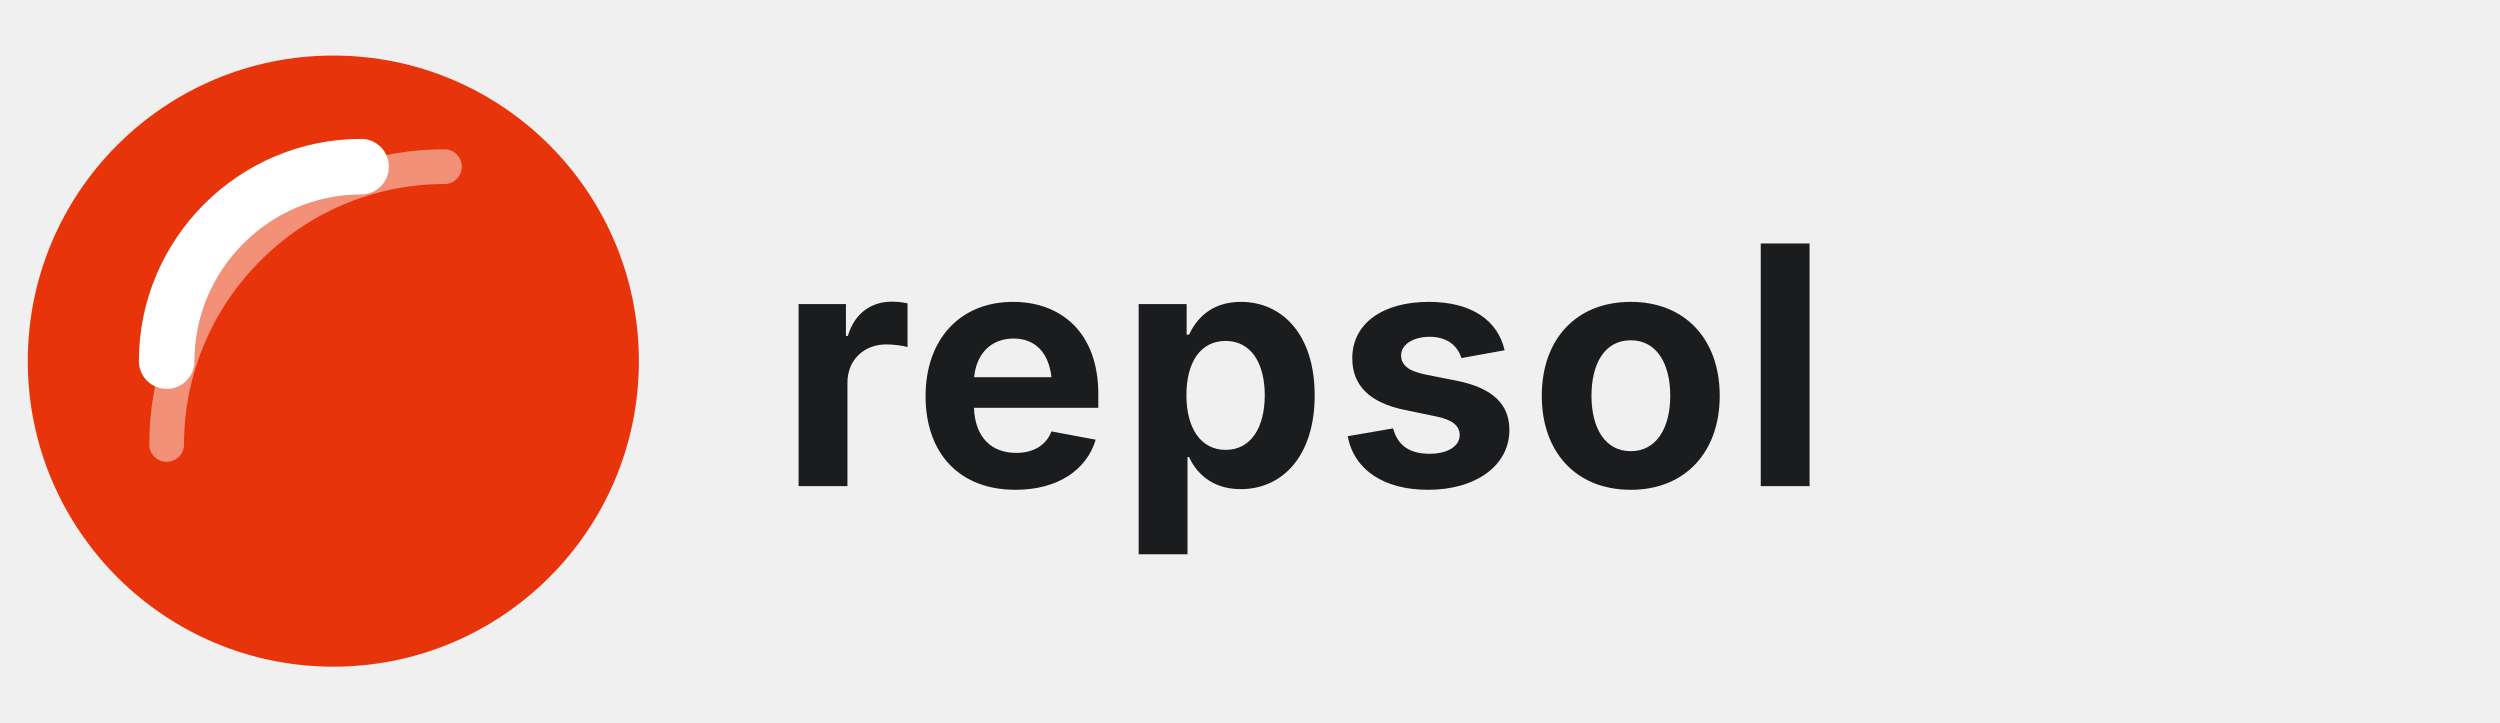
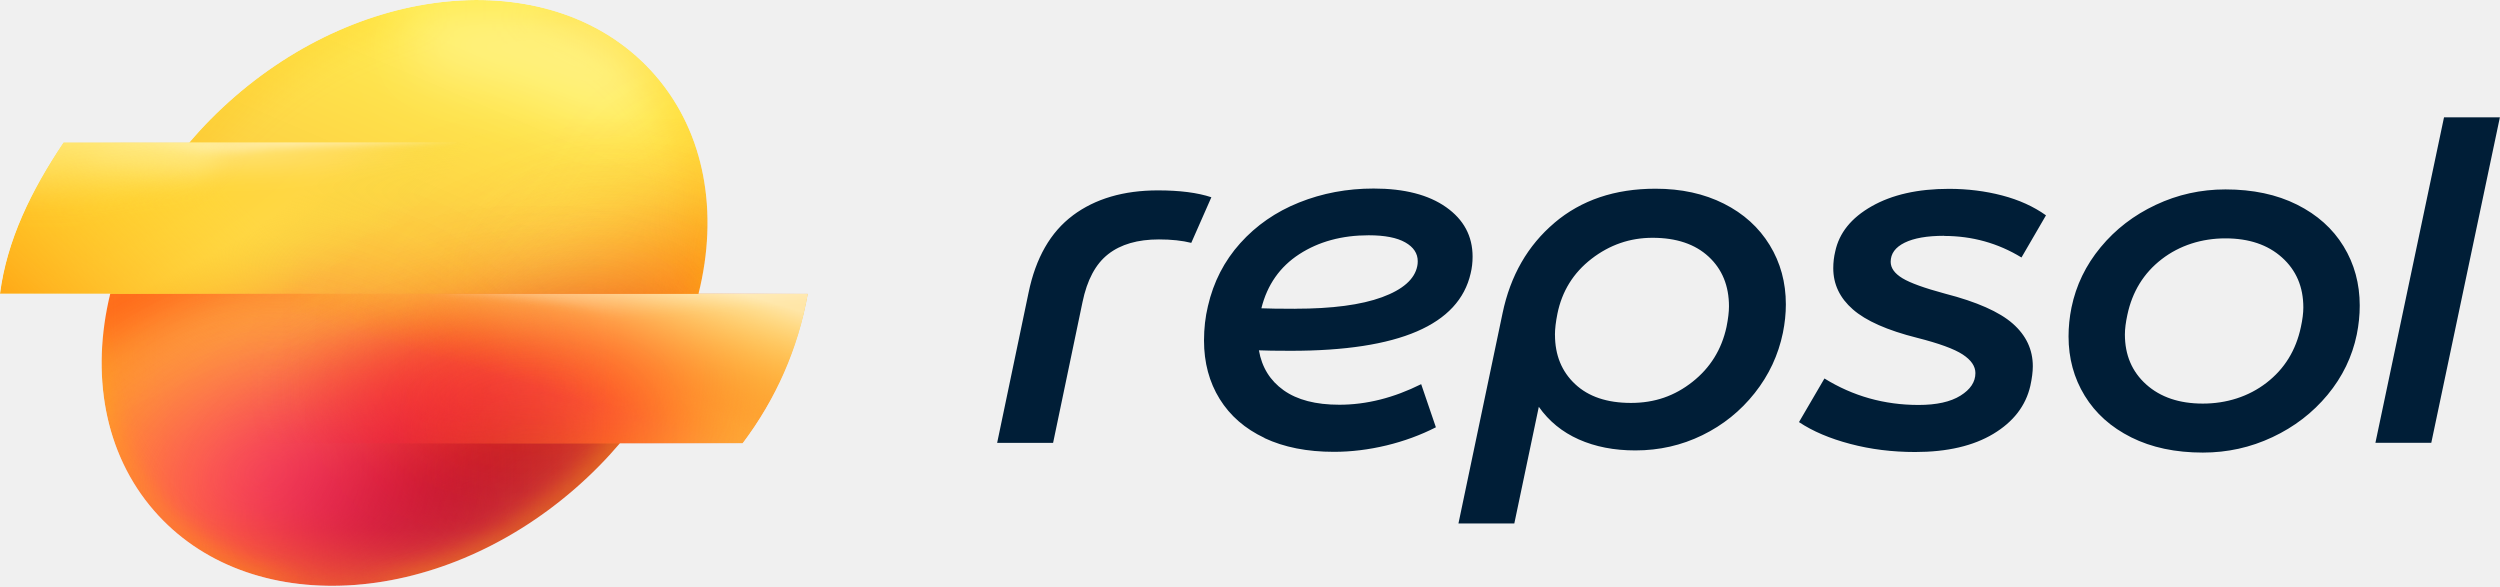
- <svg xmlns="http://www.w3.org/2000/svg" viewBox="0 0 180 52" width="180" height="52">
-   <circle cx="24" cy="26" r="22" fill="#E8340A" />
-   <path d="M12,26 C12,18.3 18.3,12 26,12" fill="none" stroke="white" stroke-width="4" stroke-linecap="round" />
-   <path d="M12,32 C12,21 21,12 32,12" fill="none" stroke="rgba(255,255,255,0.45)" stroke-width="2.5" stroke-linecap="round" />
-   <text x="56" y="35" font-size="24" font-family="Inter,-apple-system,BlinkMacSystemFont,sans-serif" font-weight="700" fill="#1a1c1e" letter-spacing="0.5">repsol</text>
+ <svg xmlns="http://www.w3.org/2000/svg" width="7662" height="1796" viewBox="0 0 7662 1796" fill="none">
+   <path d="M3288.18 660.055C3356.78 609.012 3443.61 583.491 3548.8 583.491C3615.91 583.491 3670.46 590.512 3712.59 604.556L3651.02 744.315C3622.93 737.294 3589.98 733.783 3551.9 733.783C3486.82 733.783 3434.97 748.771 3396.48 778.884C3357.86 808.861 3331.67 858.013 3317.62 926.07L3227.55 1357.23H3056.06L3152.21 897.578C3174.22 790.497 3219.59 711.367 3288.18 660.19M3875.58 1342.24C3816.03 1314.16 3770.12 1274.46 3738.12 1222.87C3706.11 1171.29 3690.04 1111.47 3690.04 1043.41C3690.04 1006.42 3694.09 971.306 3702.06 938.223C3719.08 864.09 3752.16 799.814 3801.18 745.261C3850.19 690.707 3910.28 649.117 3981.45 620.625C4052.47 592.133 4128.63 577.819 4209.79 577.819C4303.91 577.819 4378.04 596.859 4432.05 634.938C4486.07 673.018 4513.21 723.52 4513.21 786.716C4513.21 804.675 4511.18 821.825 4507.27 837.758C4471.21 996.018 4287.43 1075.15 3955.92 1075.15C3909.88 1075.15 3877.34 1074.61 3858.3 1073.66C3867.34 1125.78 3892.59 1166.56 3934.18 1196.14C3975.77 1225.71 4032.62 1240.43 4104.73 1240.43C4187.78 1240.43 4271.5 1219.36 4355.62 1177.37L4400.72 1309.56C4353.6 1333.6 4303.1 1352.1 4248.95 1365.2C4194.93 1378.16 4141.33 1384.78 4088.26 1384.78C4006.16 1384.78 3935.26 1370.73 3875.71 1342.78M3969.56 946.19C4082.72 946.19 4171.3 934.442 4235.44 910.947C4299.58 887.451 4335.64 855.583 4343.61 815.613C4344.55 811.562 4345.09 806.566 4345.09 800.624C4345.09 776.588 4332.26 757.279 4306.74 742.83C4281.22 728.381 4243.95 721.09 4194.8 721.09C4112.7 721.09 4041.81 740.399 3982.26 778.884C3922.71 817.503 3883.82 872.732 3865.86 944.84C3886.92 945.785 3921.49 946.325 3969.56 946.325M4764.23 682.74C4846.33 613.198 4949.5 578.359 5073.73 578.359C5152.86 578.359 5222.67 593.618 5283.3 624.136C5343.93 654.653 5390.65 697.054 5423.74 751.067C5456.82 805.08 5473.29 865.71 5473.29 932.822C5473.29 960.909 5470.32 989.941 5464.25 1019.92C5450.2 1087.98 5421.44 1149.69 5377.83 1204.64C5334.21 1259.74 5280.74 1302.81 5217.14 1333.87C5153.53 1364.93 5085.21 1380.46 5012.16 1380.46C4947.07 1380.46 4889.27 1369.25 4838.64 1346.7C4788 1324.15 4747.22 1290.93 4716.16 1246.77L4641.08 1604.34H4469.86L4605.03 959.964C4629.07 844.78 4682.13 752.417 4764.23 682.875M4765.72 1026.13C4765.72 1088.25 4786.24 1138.61 4827.29 1177.1C4868.34 1215.72 4925.46 1234.89 4998.52 1234.89C5071.57 1234.89 5132.47 1213.42 5187.02 1170.35C5241.58 1127.27 5276.42 1071.23 5291.4 1002.09C5296.4 977.113 5298.97 956.048 5298.97 939.033C5298.97 875.973 5278.17 825.065 5236.58 786.581C5194.99 748.096 5137.74 728.787 5064.55 728.787C4995.41 728.787 4933.16 750.392 4877.53 793.332C4821.89 836.408 4787.19 892.447 4773.15 961.584C4768.15 986.565 4765.58 1008.17 4765.58 1026.13M5958.33 722.71C5906.21 722.71 5865.97 729.732 5837.34 743.775C5808.85 757.819 5794.54 777.399 5794.54 802.38C5794.54 821.419 5806.56 838.164 5830.59 852.747C5854.63 867.331 5898.24 882.995 5961.3 900.009C6058.39 924.99 6127.53 955.643 6168.58 991.696C6209.63 1027.75 6230.16 1071.37 6230.16 1122.41C6230.16 1139.42 6227.59 1159.41 6222.59 1182.5C6208.55 1243.53 6170.74 1292.69 6109.17 1329.68C6047.59 1366.68 5967.65 1385.32 5869.62 1385.32C5799.53 1385.32 5733.1 1377.08 5670.58 1360.47C5607.92 1344 5555.66 1321.72 5513.53 1293.63L5591.58 1159.95C5678.68 1213.96 5774.82 1241.1 5880.01 1241.1C5935.11 1241.1 5977.91 1231.65 6008.43 1212.61C6038.95 1193.57 6054.21 1170.62 6054.21 1143.47C6054.21 1122.41 6041.24 1103.37 6015.18 1086.35C5989.12 1069.34 5942.53 1052.33 5875.42 1035.31C5784.28 1012.36 5718.65 983.324 5678.68 948.216C5638.57 913.242 5618.59 871.112 5618.59 822.095C5618.59 804.135 5620.62 787.121 5624.53 771.052C5636.55 713.933 5673.82 667.616 5736.47 632.103C5798.99 596.589 5877.85 578.765 5973.05 578.765C6030.17 578.765 6084.45 585.516 6136.04 599.02C6187.62 612.523 6232.45 632.778 6270.53 659.92L6195.45 789.146C6123.34 745.126 6044.21 723.115 5958.06 723.115M6531.96 1340.49C6469.84 1309.43 6422.31 1266.89 6389.22 1212.75C6356.14 1158.73 6339.67 1098.1 6339.67 1030.99C6339.67 1001.96 6342.64 972.387 6348.71 942.409C6362.76 874.352 6392.47 812.777 6438.11 757.684C6483.61 702.59 6540.06 659.244 6607.17 627.782C6674.28 596.184 6745.31 580.52 6820.52 580.52C6904.65 580.52 6977.7 596.049 7039.82 627.106C7101.93 658.164 7149.46 700.7 7182.55 754.848C7215.63 808.861 7232.1 869.491 7232.1 936.603C7232.1 965.635 7229.13 995.207 7223.06 1025.18C7209.01 1093.24 7179.17 1154.95 7133.66 1209.91C7088.02 1265 7031.71 1308.35 6964.6 1339.81C6897.49 1371.41 6826.46 1387.07 6751.25 1387.07C6667.12 1387.07 6594.07 1371.55 6531.96 1340.49ZM6512.38 1025.05C6512.38 1088.11 6534.12 1139.15 6577.73 1178.31C6621.35 1217.34 6679.14 1236.92 6751.25 1236.92C6823.36 1236.92 6891.41 1215.72 6946.51 1173.05C7001.6 1130.51 7036.57 1073.66 7051.7 1002.5C7056.69 979.543 7059.26 959.423 7059.26 942.409C7059.26 879.349 7037.52 828.306 6993.9 789.146C6950.29 749.987 6892.49 730.542 6820.39 730.542C6748.28 730.542 6680.22 751.877 6625.13 794.413C6570.03 836.948 6535.06 893.797 6519.94 964.96C6514.94 988.051 6512.38 1008.04 6512.38 1025.05ZM7490.42 359.605H7661.64L7451.4 1357.1H7280.17L7490.42 359.605Z" fill="#001E37" />
+   <mask id="mask0_22_3972" style="mask-type:alpha" maskUnits="userSpaceOnUse" x="0" y="0" width="2476" height="1796">
+     <path fill-rule="evenodd" clip-rule="evenodd" d="M1761.82 1498.05C1812.25 1454.21 1858.25 1407.56 1899.66 1358.82H2275.97C2378.59 1222.49 2445.81 1069.92 2475.91 900.307H2140.8C2202.36 653.819 2162.36 408.12 2007.78 230.313C1719.56 -101.227 1142.15 -71.174 718.084 297.438C667.712 341.223 621.77 387.816 580.399 436.487H194.608C95.568 583.948 21.029 736.541 0 900.331H337.825C278.106 1145.09 318.62 1388.61 472.117 1565.18C760.336 1896.72 1337.75 1866.66 1761.82 1498.05Z" fill="#FF4E4E" />
+   </mask>
+   <g mask="url(#mask0_22_3972)">
+     <path d="M1761.82 1498.05C2185.88 1129.44 2296 561.85 2007.78 230.31C1719.57 -101.23 1142.15 -71.177 718.085 297.435C294.022 666.048 183.899 1233.63 472.118 1565.17C760.337 1896.71 1337.75 1866.66 1761.82 1498.05Z" fill="url(#paint0_linear_22_3972)" />
+     <g filter="url(#filter0_f_22_3972)">
+       <path d="M2178.69 789.544C2194.28 911.301 2031.84 972.383 1844.1 996.425C1656.36 1020.47 1514.4 998.364 1498.81 876.607C1483.22 754.85 1603.44 587.604 1791.19 563.562C1978.93 539.52 2163.1 667.787 2178.69 789.544Z" fill="url(#paint1_linear_22_3972)" fill-opacity="0.2" />
+     </g>
+     <g filter="url(#filter1_f_22_3972)">
+       <path d="M1784.68 1471.6C2208.74 1102.98 2292.51 546.153 2004.29 214.612C1716.07 -116.928 1165.01 -97.63 740.948 270.982C316.886 639.595 206.763 1207.18 494.981 1538.72C783.2 1870.26 1360.62 1840.21 1784.68 1471.6Z" stroke="#FFB800" stroke-width="25.126" />
+     </g>
+     <g filter="url(#filter2_f_22_3972)">
+       <path d="M1403.15 1788.24C1809.07 1671.09 2439.38 991.932 2379.97 786.078C2329.88 678.109 2288.15 518.365 2193.62 566.748C2147.36 590.423 2102.16 755.569 2008.82 825.247C1879.43 906.484 1736.66 1201.55 1503.42 1268.86C1097.5 1386.01 823.601 1413.55 883.01 1619.41C942.419 1825.26 997.227 1905.38 1403.15 1788.24Z" fill="url(#paint2_linear_22_3972)" />
+     </g>
+     <mask id="mask1_22_3972" style="mask-type:alpha" maskUnits="userSpaceOnUse" x="102" y="900" width="1311" height="558">
+       <rect x="102.766" y="900.293" width="1309.31" height="557.041" fill="#D9D9D9" />
+     </mask>
+     <g mask="url(#mask1_22_3972)">
+       <g filter="url(#filter3_f_22_3972)">
+         <path d="M282.206 799.051C512.795 692.569 1028.8 714.257 1043.27 797.227C1040.16 881.379 806.716 818.079 472.694 989.362C201.731 1128.31 78.909 1165.04 55.691 1031.87C41.225 948.901 51.617 905.533 282.206 799.051Z" fill="#FF6512" />
+       </g>
+     </g>
+     <g filter="url(#filter4_f_22_3972)">
+       <path d="M1725.69 1568.63C2020.17 1354.81 2065.84 1116.67 1827.69 1036.73C1589.55 956.802 1157.76 1065.34 863.283 1279.17C568.802 1493 523.134 1731.14 761.281 1811.07C999.428 1891 1431.21 1782.46 1725.69 1568.63Z" fill="url(#paint3_linear_22_3972)" />
+     </g>
+     <g filter="url(#filter5_f_22_3972)">
+       <path d="M796.078 2020.62C1102.68 1903.47 1300.74 1612.48 1238.46 1370.66C1176.17 1128.85 877.127 1027.79 570.521 1144.94C263.915 1262.09 65.854 1553.08 128.14 1794.9C190.426 2036.71 489.472 2137.77 796.078 2020.62Z" fill="url(#paint4_linear_22_3972)" fill-opacity="0.9" />
+     </g>
+     <g filter="url(#filter6_f_22_3972)">
+       <path d="M1616.95 941.359C1843.59 851.974 2307.33 849.215 2306.58 911.633C2281.45 1005.79 2088.84 936.265 1757.69 1078.67C1489.06 1194.19 1371.68 1226.64 1372.89 1126.46C1373.65 1064.04 1390.31 1030.74 1616.95 941.359Z" fill="#FD5710" />
+     </g>
+     <g filter="url(#filter7_f_22_3972)">
+       <path d="M1830.48 1438.32C2225.15 1003.82 2391.48 454.979 2096.3 115.436C1801.12 -224.106 1069.07 -224.023 611.564 173.658C154.06 571.339 173.422 1218.93 468.597 1558.47C763.773 1898.01 1287.2 1940.01 1830.48 1438.32Z" stroke="#FFB905" stroke-opacity="0.7" stroke-width="25.126" />
+     </g>
+     <g filter="url(#filter8_f_22_3972)">
+       <path d="M1974.84 351.9C1839.36 436.326 1795.74 357.45 1596.13 295.058C1396.52 232.665 1207.7 267.638 1251.99 125.957C1296.27 -15.723 1493.99 -79.998 1693.6 -17.606C1976.16 44.821 2062.54 210.835 1974.84 351.9Z" fill="white" fill-opacity="0.25" />
+     </g>
+     <mask id="mask2_22_3972" style="mask-type:alpha" maskUnits="userSpaceOnUse" x="276" y="900" width="2340" height="1085">
+       <rect x="276.385" y="900.309" width="2338.97" height="1084.18" fill="#D9D9D9" />
+     </mask>
+     <g mask="url(#mask2_22_3972)">
+       <path d="M888.955 900.312H2475.91C2445.81 1069.93 2378.59 1222.49 2275.97 1358.82H888.955V900.312Z" fill="url(#paint5_linear_22_3972)" />
+       <path d="M888.955 900.312H2475.91C2445.81 1069.93 2378.59 1222.5 2275.97 1358.83H888.955V900.312Z" fill="url(#paint6_linear_22_3972)" />
+       <mask id="mask3_22_3972" style="mask-type:alpha" maskUnits="userSpaceOnUse" x="394" y="897" width="2082" height="462">
+         <rect x="394.477" y="897.797" width="2081.43" height="461.023" fill="#D9D9D9" />
+       </mask>
+       <g mask="url(#mask3_22_3972)">
+         <g filter="url(#filter9_f_22_3972)">
+           <ellipse cx="1627.22" cy="1356.65" rx="235.795" ry="88.716" fill="#B70B00" fill-opacity="0.6" />
+         </g>
+         <g filter="url(#filter10_f_22_3972)">
+           <path d="M2131.18 1250.86C2158.25 1110.51 2188.29 938.746 1896.07 938.746C1603.86 938.746 1358.28 986.663 1141.1 1070.1C923.915 1153.54 983.131 1192.87 1027.82 1250.86C1077.5 1315.34 1187.53 1403.48 1302.53 1424.27C1355.94 1433.93 1637.91 1392.89 1688.52 1400.77C1953.63 1442.05 2104.12 1391.21 2131.18 1250.86Z" fill="url(#paint7_linear_22_3972)" fill-opacity="0.6" />
+         </g>
+       </g>
+       <path d="M888.955 900.309H2475.91C2445.81 1069.93 2378.59 1222.49 2275.97 1358.82H888.955V900.309Z" fill="url(#paint8_linear_22_3972)" />
+       <mask id="mask4_22_3972" style="mask-type:alpha" maskUnits="userSpaceOnUse" x="1144" y="900" width="1332" height="459">
+         <path d="M1144.99 900.309H2475.91C2445.81 1069.93 2378.59 1222.49 2275.96 1358.82H1144.99V900.309Z" fill="url(#paint9_linear_22_3972)" />
+       </mask>
+       <g mask="url(#mask4_22_3972)">
+         <g filter="url(#filter11_f_22_3972)">
+           <path d="M1881.3 972.544C1769.36 916.639 1401.92 903.094 1345.36 887.116L1573.67 841.877C1813.88 837.987 2022.31 824.305 2045.45 820.644C2074.38 816.066 2498.8 811.251 2551.74 841.877C2594.09 866.377 2595.85 1109.25 2551.74 1130.07C2381.81 1090.38 2413.15 1113.9 2237.59 1057.97C2158.31 1032.72 2029.22 1046.42 1881.3 972.544Z" fill="url(#paint10_linear_22_3972)" />
+         </g>
+       </g>
+     </g>
+     <path d="M1716.35 436.484H194.608C95.568 583.946 21.029 736.538 0 900.328H1368.27L1716.35 436.484Z" fill="url(#paint11_radial_22_3972)" />
+     <mask id="mask5_22_3972" style="mask-type:alpha" maskUnits="userSpaceOnUse" x="0" y="436" width="1717" height="465">
+       <path d="M1716.35 436.484H194.608C95.568 583.946 21.029 736.538 0 900.328H1368.27L1716.35 436.484Z" fill="white" />
+     </mask>
+     <g mask="url(#mask5_22_3972)">
+       <rect x="-50.754" y="399.297" width="1324.39" height="525.634" fill="url(#paint12_linear_22_3972)" />
+       <g filter="url(#filter12_f_22_3972)">
+         <path d="M247.595 489.066C261.392 449.045 299.239 422.333 341.569 422.741L1705.19 435.872C1734.97 436.159 1751.37 470.6 1732.81 493.898V493.898C1729.58 497.957 1725.51 501.263 1720.87 503.588L1637.57 545.348C1623.73 552.288 1608.62 556.349 1593.21 557.874C1500.79 567.016 1487.83 583.682 1448.63 591.671C1439.2 593.593 1429.79 595.758 1420.81 599.224L1318.71 638.641C1312 641.234 1305.06 643.21 1297.98 644.545L1187.52 665.384C1180.27 666.751 1172.91 667.44 1165.53 667.44H1056.73H908.174H746.305L437.155 642.539L319.939 617.337C262.234 604.931 228.358 544.866 247.595 489.066V489.066Z" fill="url(#paint13_radial_22_3972)" fill-opacity="0.5" />
+       </g>
+       <g filter="url(#filter13_f_22_3972)">
+         <path d="M-105.715 425.028C-99.341 364.69 -48.452 318.895 12.222 318.895H555.419C614.23 318.895 664.157 361.994 672.743 420.175L673.517 425.419C683.323 491.868 636.038 553.191 569.279 560.603L537.569 564.123L423.748 585.48L316.231 618.33C307.618 620.961 298.734 622.603 289.749 623.224L176.193 631.066C169.965 631.496 163.712 631.434 157.494 630.879L4.769 617.268C-22.6 614.829 -48.273 602.962 -67.864 583.694L-76.549 575.152C-102.321 549.804 -115.125 514.087 -111.327 478.139L-105.715 425.028Z" fill="url(#paint14_linear_22_3972)" />
+       </g>
+       <g filter="url(#filter14_f_22_3972)">
+         <path d="M230.959 364.821C240.78 346.381 260.186 335.082 281.071 335.644L1441.76 366.87C1455.02 367.226 1460.19 384.259 1449.36 391.923V391.923C1448.49 392.54 1447.55 393.054 1446.56 393.455L1391.91 415.53C1382.17 419.465 1371.9 422.088 1361.47 423.349C1308.21 429.784 1305.78 430.571 1270.57 433.071L1176.73 438.049L1083.43 443.051L944.954 447.936L834.225 453.054L726.987 463.908H615.397L474.25 453.054H356.41L274.583 445.588C235.346 442.008 212.439 399.597 230.959 364.821V364.821Z" fill="url(#paint15_linear_22_3972)" fill-opacity="0.5" />
+       </g>
+     </g>
+   </g>
+   <defs>
+     <filter id="filter0_f_22_3972" x="1321.57" y="384.751" width="1034.03" height="796.169" filterUnits="userSpaceOnUse" color-interpolation-filters="sRGB">
+       <feFlood flood-opacity="0" result="BackgroundImageFix" />
+       <feBlend mode="normal" in="SourceGraphic" in2="BackgroundImageFix" result="shape" />
+       <feGaussianBlur stdDeviation="87.941" result="effect1_foregroundBlur_22_3972" />
+     </filter>
+     <filter id="filter1_f_22_3972" x="196.06" y="-158.735" width="2115.86" height="2065.93" filterUnits="userSpaceOnUse" color-interpolation-filters="sRGB">
+       <feFlood flood-opacity="0" result="BackgroundImageFix" />
+       <feBlend mode="normal" in="SourceGraphic" in2="BackgroundImageFix" result="shape" />
+       <feGaussianBlur stdDeviation="62.815" result="effect1_foregroundBlur_22_3972" />
+     </filter>
+     <filter id="filter2_f_22_3972" x="498.031" y="180.963" width="2262.75" height="2038.38" filterUnits="userSpaceOnUse" color-interpolation-filters="sRGB">
+       <feFlood flood-opacity="0" result="BackgroundImageFix" />
+       <feBlend mode="normal" in="SourceGraphic" in2="BackgroundImageFix" result="shape" />
+       <feGaussianBlur stdDeviation="188.444" result="effect1_foregroundBlur_22_3972" />
+     </filter>
+     <filter id="filter3_f_22_3972" x="-124.456" y="551.017" width="1343.61" height="739.661" filterUnits="userSpaceOnUse" color-interpolation-filters="sRGB">
+       <feFlood flood-opacity="0" result="BackgroundImageFix" />
+       <feBlend mode="normal" in="SourceGraphic" in2="BackgroundImageFix" result="shape" />
+       <feGaussianBlur stdDeviation="87.941" result="effect1_foregroundBlur_22_3972" />
+     </filter>
+     <filter id="filter4_f_22_3972" x="231.832" y="633.568" width="2125.31" height="1580.67" filterUnits="userSpaceOnUse" color-interpolation-filters="sRGB">
+       <feFlood flood-opacity="0" result="BackgroundImageFix" />
+       <feBlend mode="normal" in="SourceGraphic" in2="BackgroundImageFix" result="shape" />
+       <feGaussianBlur stdDeviation="188.444" result="effect1_foregroundBlur_22_3972" />
+     </filter>
+     <filter id="filter5_f_22_3972" x="-385.829" y="593.63" width="2138.25" height="1978.3" filterUnits="userSpaceOnUse" color-interpolation-filters="sRGB">
+       <feFlood flood-opacity="0" result="BackgroundImageFix" />
+       <feBlend mode="normal" in="SourceGraphic" in2="BackgroundImageFix" result="shape" />
+       <feGaussianBlur stdDeviation="251.259" result="effect1_foregroundBlur_22_3972" />
+     </filter>
+     <filter id="filter6_f_22_3972" x="870.367" y="366.396" width="1938.73" height="1322.33" filterUnits="userSpaceOnUse" color-interpolation-filters="sRGB">
+       <feFlood flood-opacity="0" result="BackgroundImageFix" />
+       <feBlend mode="normal" in="SourceGraphic" in2="BackgroundImageFix" result="shape" />
+       <feGaussianBlur stdDeviation="251.259" result="effect1_foregroundBlur_22_3972" />
+     </filter>
+     <filter id="filter7_f_22_3972" x="167.97" y="-220.284" width="2166.59" height="2122.77" filterUnits="userSpaceOnUse" color-interpolation-filters="sRGB">
+       <feFlood flood-opacity="0" result="BackgroundImageFix" />
+       <feBlend mode="normal" in="SourceGraphic" in2="BackgroundImageFix" result="shape" />
+       <feGaussianBlur stdDeviation="37.689" result="effect1_foregroundBlur_22_3972" />
+     </filter>
+     <filter id="filter8_f_22_3972" x="1069.59" y="-217.331" width="1113.93" height="781.907" filterUnits="userSpaceOnUse" color-interpolation-filters="sRGB">
+       <feFlood flood-opacity="0" result="BackgroundImageFix" />
+       <feBlend mode="normal" in="SourceGraphic" in2="BackgroundImageFix" result="shape" />
+       <feGaussianBlur stdDeviation="87.941" result="effect1_foregroundBlur_22_3972" />
+     </filter>
+     <filter id="filter9_f_22_3972" x="1140.16" y="1016.67" width="974.108" height="679.948" filterUnits="userSpaceOnUse" color-interpolation-filters="sRGB">
+       <feFlood flood-opacity="0" result="BackgroundImageFix" />
+       <feBlend mode="normal" in="SourceGraphic" in2="BackgroundImageFix" result="shape" />
+       <feGaussianBlur stdDeviation="125.63" result="effect1_foregroundBlur_22_3972" />
+     </filter>
+     <filter id="filter10_f_22_3972" x="733.907" y="687.487" width="1664.92" height="989.526" filterUnits="userSpaceOnUse" color-interpolation-filters="sRGB">
+       <feFlood flood-opacity="0" result="BackgroundImageFix" />
+       <feBlend mode="normal" in="SourceGraphic" in2="BackgroundImageFix" result="shape" />
+       <feGaussianBlur stdDeviation="125.63" result="effect1_foregroundBlur_22_3972" />
+     </filter>
+     <filter id="filter11_f_22_3972" x="1320.24" y="792.144" width="1289.05" height="363.049" filterUnits="userSpaceOnUse" color-interpolation-filters="sRGB">
+       <feFlood flood-opacity="0" result="BackgroundImageFix" />
+       <feBlend mode="normal" in="SourceGraphic" in2="BackgroundImageFix" result="shape" />
+       <feGaussianBlur stdDeviation="12.563" result="effect1_foregroundBlur_22_3972" />
+     </filter>
+     <filter id="filter12_f_22_3972" x="166.804" y="347.361" width="1649.24" height="395.459" filterUnits="userSpaceOnUse" color-interpolation-filters="sRGB">
+       <feFlood flood-opacity="0" result="BackgroundImageFix" />
+       <feBlend mode="normal" in="SourceGraphic" in2="BackgroundImageFix" result="shape" />
+       <feGaussianBlur stdDeviation="37.689" result="effect1_foregroundBlur_22_3972" />
+     </filter>
+     <filter id="filter13_f_22_3972" x="-187.362" y="243.517" width="937.544" height="463.209" filterUnits="userSpaceOnUse" color-interpolation-filters="sRGB">
+       <feFlood flood-opacity="0" result="BackgroundImageFix" />
+       <feBlend mode="normal" in="SourceGraphic" in2="BackgroundImageFix" result="shape" />
+       <feGaussianBlur stdDeviation="37.689" result="effect1_foregroundBlur_22_3972" />
+     </filter>
+     <filter id="filter14_f_22_3972" x="199.31" y="310.499" width="1281.03" height="178.533" filterUnits="userSpaceOnUse" color-interpolation-filters="sRGB">
+       <feFlood flood-opacity="0" result="BackgroundImageFix" />
+       <feBlend mode="normal" in="SourceGraphic" in2="BackgroundImageFix" result="shape" />
+       <feGaussianBlur stdDeviation="12.563" result="effect1_foregroundBlur_22_3972" />
+     </filter>
+     <linearGradient id="paint0_linear_22_3972" x1="1558.63" y1="-37.786" x2="772.964" y2="1790.7" gradientUnits="userSpaceOnUse">
+       <stop offset="0.11" stop-color="#FFEC51" />
+       <stop offset="0.398" stop-color="#FDD243" />
+       <stop offset="1" stop-color="#FF9518" />
+     </linearGradient>
+     <linearGradient id="paint1_linear_22_3972" x1="1804.02" y1="561.918" x2="1859.41" y2="994.463" gradientUnits="userSpaceOnUse">
+       <stop stop-color="#FFEC4E" />
+       <stop offset="1" stop-color="#FFEC89" />
+     </linearGradient>
+     <linearGradient id="paint2_linear_22_3972" x1="2086.25" y1="780.833" x2="1334.96" y2="2102" gradientUnits="userSpaceOnUse">
+       <stop stop-color="#FF8A00" />
+       <stop offset="0.974" stop-color="#EA0673" />
+     </linearGradient>
+     <linearGradient id="paint3_linear_22_3972" x1="1322.59" y1="1168.49" x2="1659.67" y2="1661.69" gradientUnits="userSpaceOnUse">
+       <stop stop-color="#FF0000" stop-opacity="0.5" />
+       <stop offset="0.554" stop-color="#9E021E" />
+       <stop offset="1" stop-color="#BD3A52" />
+     </linearGradient>
+     <linearGradient id="paint4_linear_22_3972" x1="271.477" y1="1607.06" x2="1054.62" y2="2007.71" gradientUnits="userSpaceOnUse">
+       <stop stop-color="#FF347D" stop-opacity="0.5" />
+       <stop offset="0.52" stop-color="#FF3D83" />
+       <stop offset="0.988" stop-color="#B20342" />
+     </linearGradient>
+     <linearGradient id="paint5_linear_22_3972" x1="2427.41" y1="1358.84" x2="1213.58" y2="1233.84" gradientUnits="userSpaceOnUse">
+       <stop offset="0.011" stop-color="#FEB342" />
+       <stop offset="0.465" stop-color="#FF891C" />
+       <stop offset="0.734" stop-color="#FFA826" stop-opacity="0.4" />
+       <stop offset="1" stop-color="#FF7816" stop-opacity="0" />
+     </linearGradient>
+     <linearGradient id="paint6_linear_22_3972" x1="2368.77" y1="857.718" x2="2139.94" y2="1340.88" gradientUnits="userSpaceOnUse">
+       <stop offset="0.174" stop-color="#FFC700" />
+       <stop offset="0.839" stop-color="#FF7816" stop-opacity="0" />
+     </linearGradient>
+     <linearGradient id="paint7_linear_22_3972" x1="1180.27" y1="1288.14" x2="2353.29" y2="1152.18" gradientUnits="userSpaceOnUse">
+       <stop offset="0.017" stop-color="#F6253E" />
+       <stop offset="0.506" stop-color="#FF2B45" />
+       <stop offset="1" stop-color="#FF6E2F" stop-opacity="0.5" />
+     </linearGradient>
+     <linearGradient id="paint8_linear_22_3972" x1="2278.64" y1="875.13" x2="2138.12" y2="1339.28" gradientUnits="userSpaceOnUse">
+       <stop offset="0.05" stop-color="#FFE6A7" />
+       <stop offset="1" stop-color="#FF8A00" stop-opacity="0" />
+     </linearGradient>
+     <linearGradient id="paint9_linear_22_3972" x1="2300.9" y1="900.294" x2="2219.5" y2="1246.65" gradientUnits="userSpaceOnUse">
+       <stop offset="0.05" stop-color="#FFE9AF" />
+       <stop offset="1" stop-color="#FF7816" stop-opacity="0" />
+     </linearGradient>
+     <linearGradient id="paint10_linear_22_3972" x1="1831.17" y1="748.799" x2="1851" y2="981.541" gradientUnits="userSpaceOnUse">
+       <stop stop-color="white" />
+       <stop offset="1" stop-color="white" stop-opacity="0" />
+     </linearGradient>
+     <radialGradient id="paint11_radial_22_3972" cx="0" cy="0" r="1" gradientUnits="userSpaceOnUse" gradientTransform="translate(75.1264 495.907) rotate(-16.7292) scale(1540.2 691.205)">
+       <stop stop-color="#FFD726" />
+       <stop offset="0.451" stop-color="#FFD537" />
+       <stop offset="0.7" stop-color="#FFD743" />
+       <stop offset="1" stop-color="#F9DC43" stop-opacity="0" />
+     </radialGradient>
+     <linearGradient id="paint12_linear_22_3972" x1="645.987" y1="550.304" x2="177.017" y2="1110.46" gradientUnits="userSpaceOnUse">
+       <stop stop-color="#FFD232" stop-opacity="0" />
+       <stop offset="1" stop-color="#FFA212" />
+     </linearGradient>
+     <radialGradient id="paint13_radial_22_3972" cx="0" cy="0" r="1" gradientUnits="userSpaceOnUse" gradientTransform="translate(666.916 407.477) scale(798.426 179.801)">
+       <stop stop-color="white" />
+       <stop offset="0.836" stop-color="white" stop-opacity="0" />
+     </radialGradient>
+     <linearGradient id="paint14_linear_22_3972" x1="371.356" y1="415.755" x2="388.667" y2="707.082" gradientUnits="userSpaceOnUse">
+       <stop stop-color="#FFEC89" stop-opacity="0.8" />
+       <stop offset="0.723" stop-color="#FFED8E" stop-opacity="0" />
+     </linearGradient>
+     <linearGradient id="paint15_linear_22_3972" x1="884.431" y1="410.726" x2="195.883" y2="365.252" gradientUnits="userSpaceOnUse">
+       <stop stop-color="white" />
+       <stop offset="0.456" stop-color="white" stop-opacity="0.389" />
+       <stop offset="0.836" stop-color="white" stop-opacity="0" />
+     </linearGradient>
+   </defs>
</svg>
